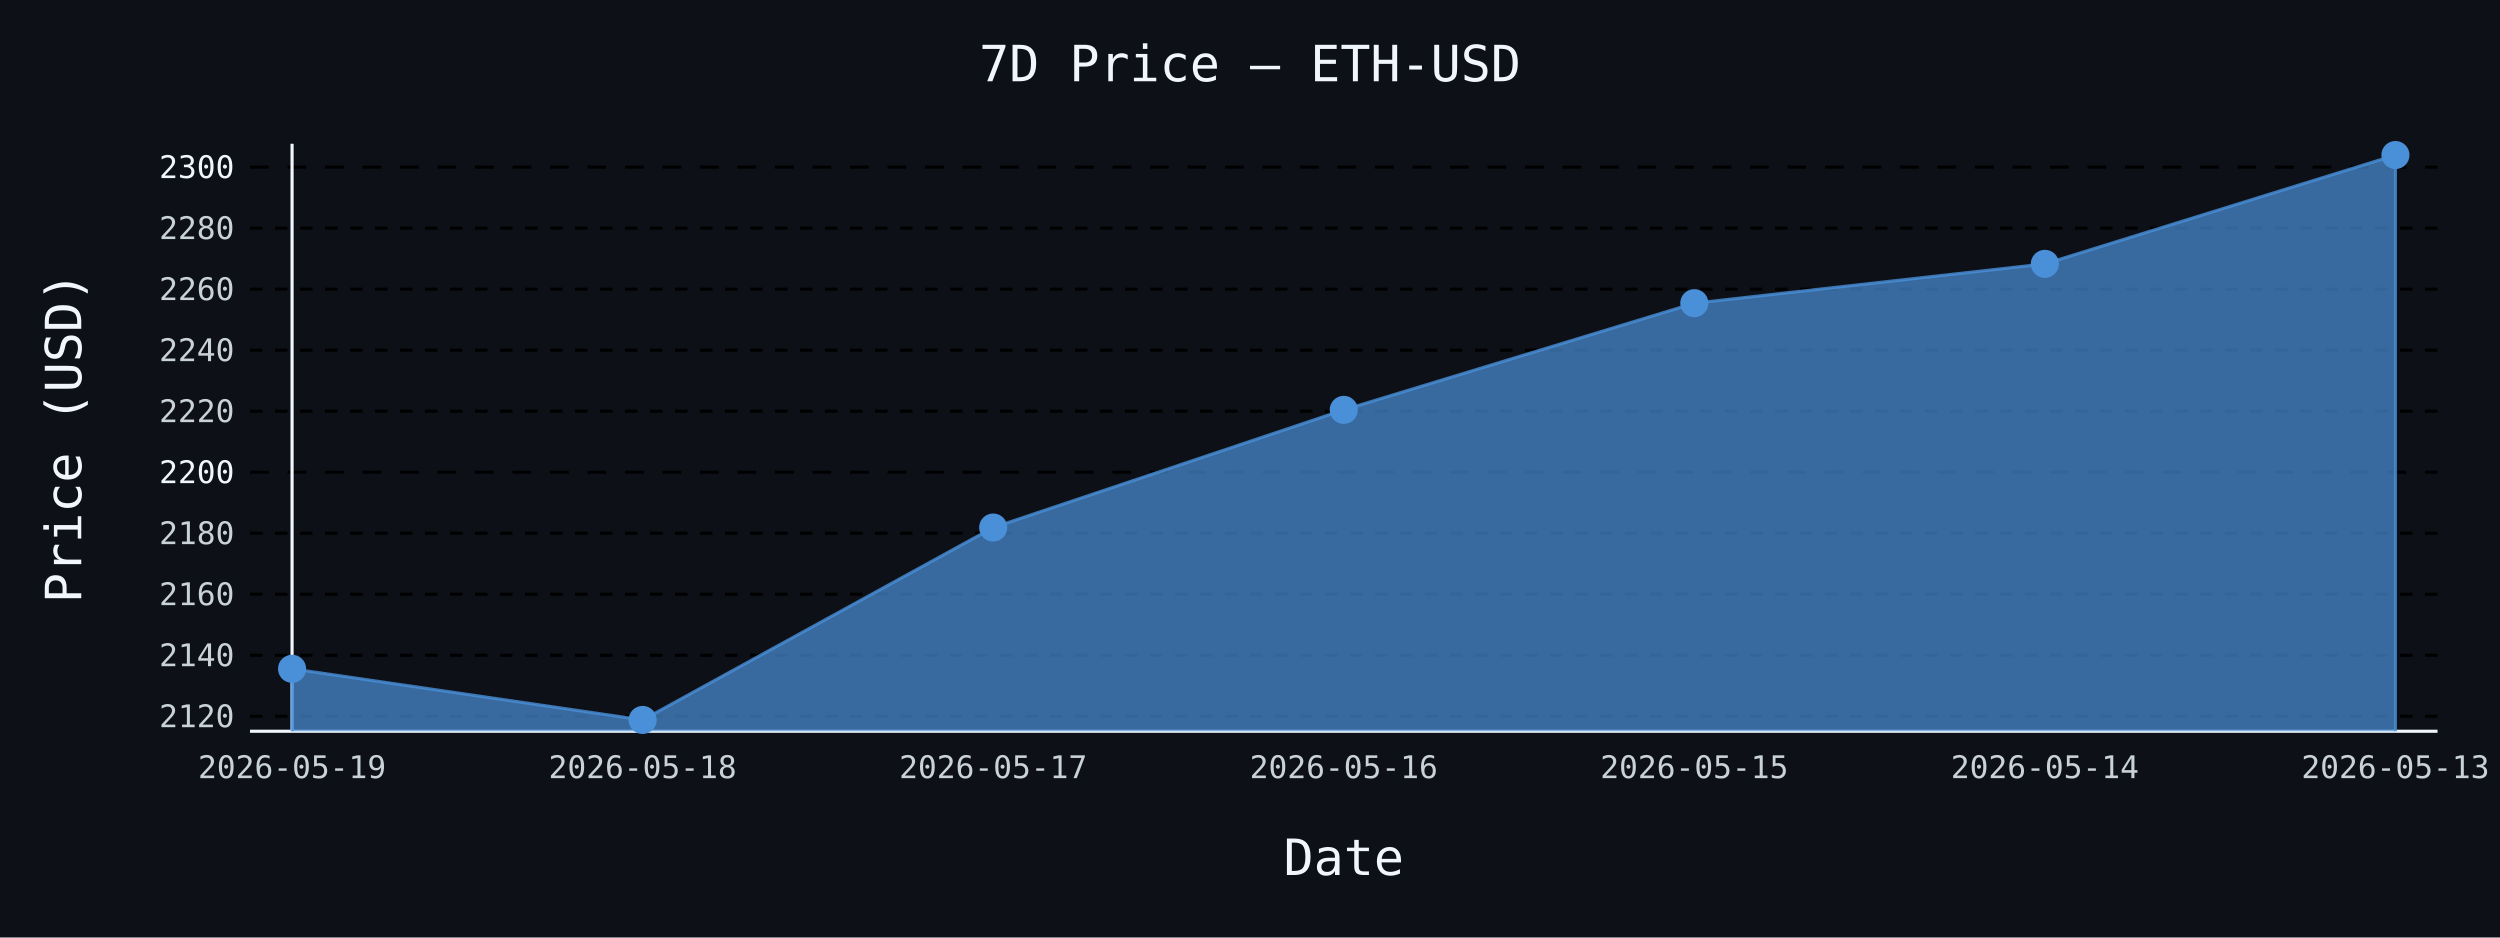
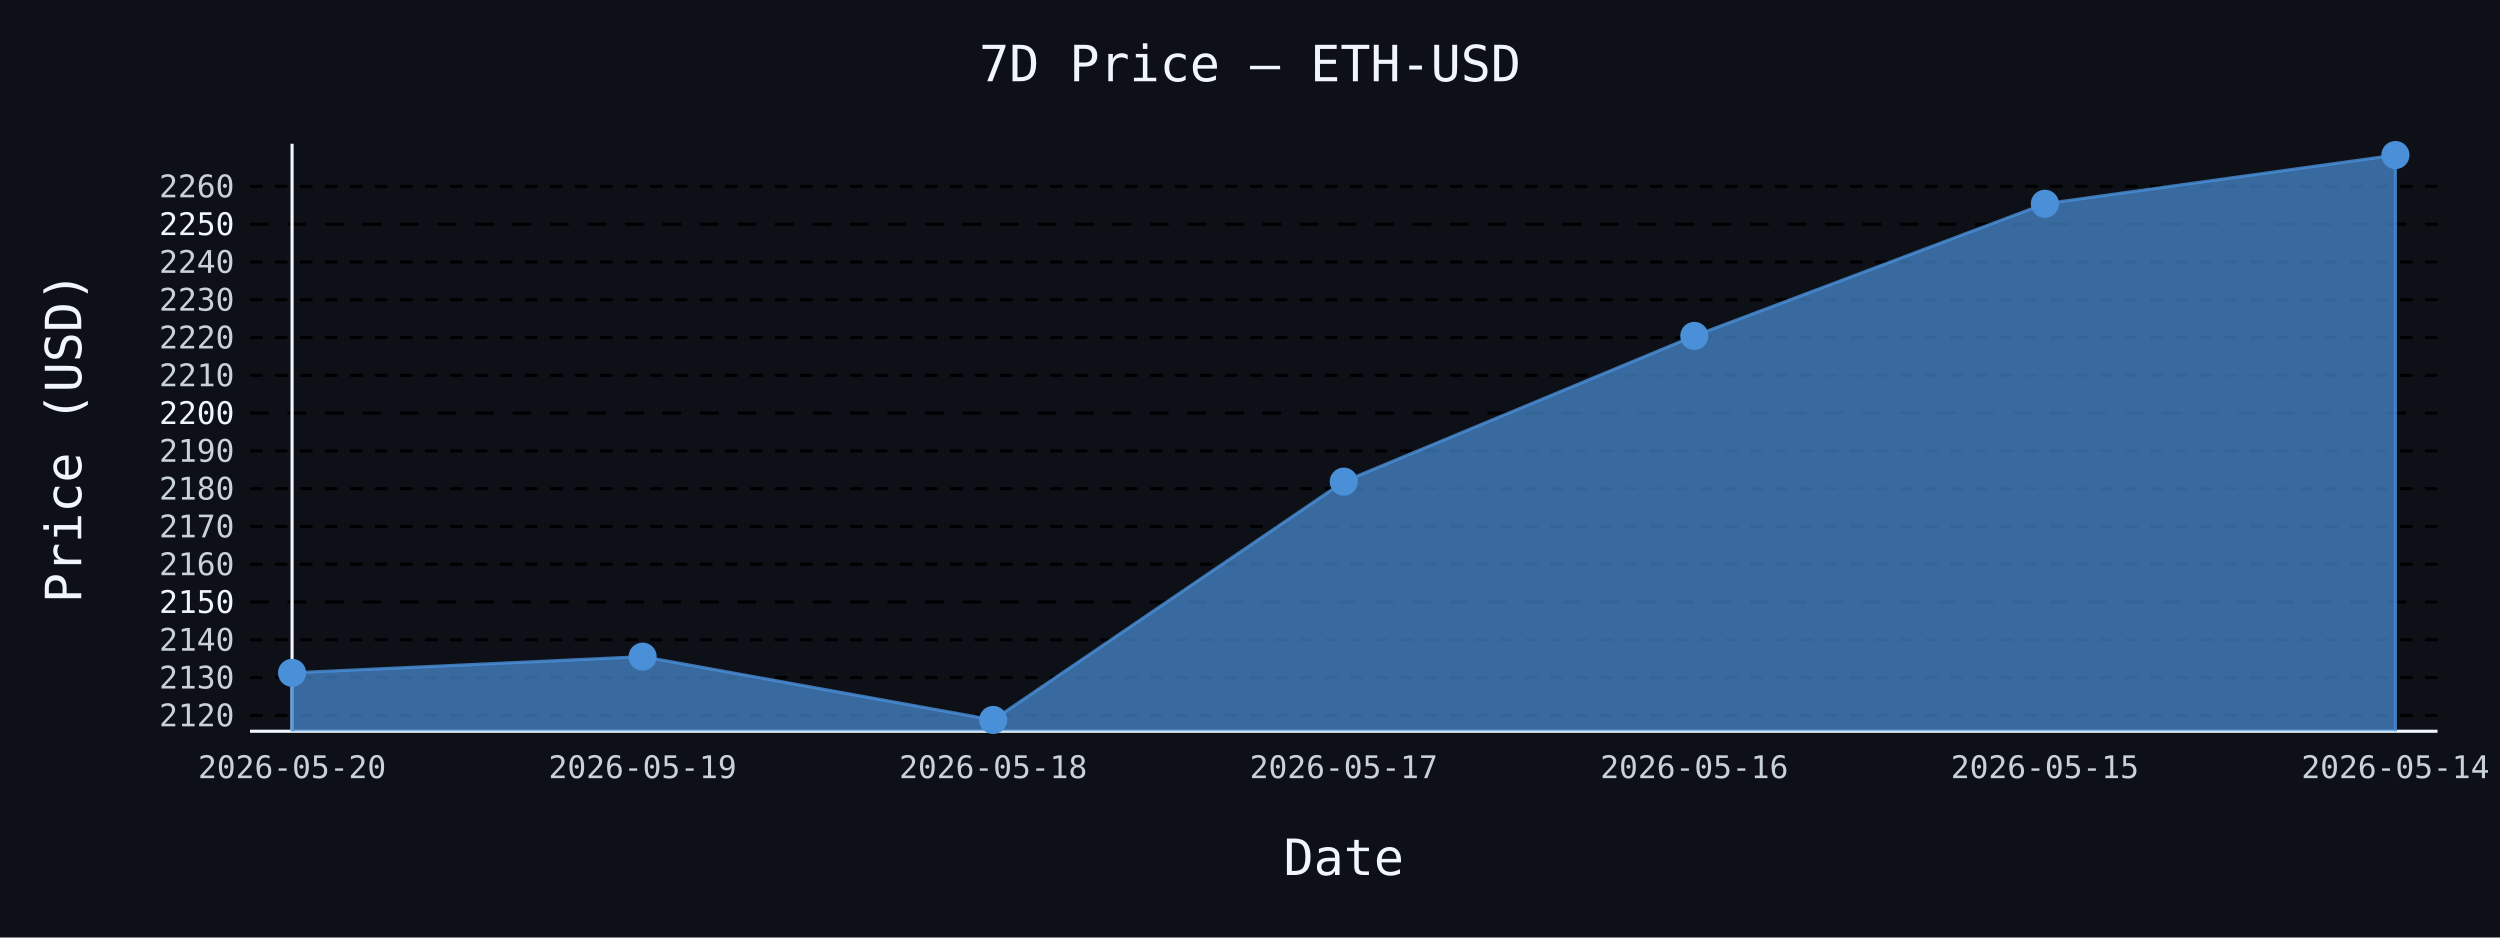
- <svg xmlns="http://www.w3.org/2000/svg" id="chart-85c46864-24ec-4c4e-9e49-f6de954c52f3" class="pygal-chart" viewBox="0 0 800 300">
+ <svg xmlns="http://www.w3.org/2000/svg" id="chart-8922ca3d-cc6d-4894-ad62-98375bca9442" class="pygal-chart" viewBox="0 0 800 300">
  <defs>
-     <style type="text/css">#chart-85c46864-24ec-4c4e-9e49-f6de954c52f3{-webkit-user-select:none;-webkit-font-smoothing:antialiased;font-family:monospace}#chart-85c46864-24ec-4c4e-9e49-f6de954c52f3 .title{font-family:monospace;font-size:16px}#chart-85c46864-24ec-4c4e-9e49-f6de954c52f3 .legends .legend text{font-family:monospace;font-size:14px}#chart-85c46864-24ec-4c4e-9e49-f6de954c52f3 .axis text{font-family:monospace;font-size:10px}#chart-85c46864-24ec-4c4e-9e49-f6de954c52f3 .axis text.major{font-family:monospace;font-size:10px}#chart-85c46864-24ec-4c4e-9e49-f6de954c52f3 .text-overlay text.value{font-family:monospace;font-size:16px}#chart-85c46864-24ec-4c4e-9e49-f6de954c52f3 .text-overlay text.label{font-family:monospace;font-size:10px}#chart-85c46864-24ec-4c4e-9e49-f6de954c52f3 .tooltip{font-family:monospace;font-size:14px}#chart-85c46864-24ec-4c4e-9e49-f6de954c52f3 text.no_data{font-family:monospace;font-size:64px}
- #chart-85c46864-24ec-4c4e-9e49-f6de954c52f3{background-color:#0d1117}#chart-85c46864-24ec-4c4e-9e49-f6de954c52f3 path,#chart-85c46864-24ec-4c4e-9e49-f6de954c52f3 line,#chart-85c46864-24ec-4c4e-9e49-f6de954c52f3 rect,#chart-85c46864-24ec-4c4e-9e49-f6de954c52f3 circle{-webkit-transition:150ms;-moz-transition:150ms;transition:150ms}#chart-85c46864-24ec-4c4e-9e49-f6de954c52f3 .graph &gt; .background{fill:#0d1117}#chart-85c46864-24ec-4c4e-9e49-f6de954c52f3 .plot &gt; .background{fill:#0d1117}#chart-85c46864-24ec-4c4e-9e49-f6de954c52f3 .graph{fill:#c9d1d9}#chart-85c46864-24ec-4c4e-9e49-f6de954c52f3 text.no_data{fill:#f0f6fc}#chart-85c46864-24ec-4c4e-9e49-f6de954c52f3 .title{fill:#f0f6fc}#chart-85c46864-24ec-4c4e-9e49-f6de954c52f3 .legends .legend text{fill:#c9d1d9}#chart-85c46864-24ec-4c4e-9e49-f6de954c52f3 .legends .legend:hover text{fill:#f0f6fc}#chart-85c46864-24ec-4c4e-9e49-f6de954c52f3 .axis .line{stroke:#f0f6fc}#chart-85c46864-24ec-4c4e-9e49-f6de954c52f3 .axis .guide.line{stroke:#8b949e}#chart-85c46864-24ec-4c4e-9e49-f6de954c52f3 .axis .major.line{stroke:#c9d1d9}#chart-85c46864-24ec-4c4e-9e49-f6de954c52f3 .axis text.major{fill:#f0f6fc}#chart-85c46864-24ec-4c4e-9e49-f6de954c52f3 .axis.y .guides:hover .guide.line,#chart-85c46864-24ec-4c4e-9e49-f6de954c52f3 .line-graph .axis.x .guides:hover .guide.line,#chart-85c46864-24ec-4c4e-9e49-f6de954c52f3 .stackedline-graph .axis.x .guides:hover .guide.line,#chart-85c46864-24ec-4c4e-9e49-f6de954c52f3 .xy-graph .axis.x .guides:hover .guide.line{stroke:#f0f6fc}#chart-85c46864-24ec-4c4e-9e49-f6de954c52f3 .axis .guides:hover text{fill:#f0f6fc}#chart-85c46864-24ec-4c4e-9e49-f6de954c52f3 .reactive{fill-opacity:.7;stroke-opacity:.8;stroke-width:1}#chart-85c46864-24ec-4c4e-9e49-f6de954c52f3 .ci{stroke:#c9d1d9}#chart-85c46864-24ec-4c4e-9e49-f6de954c52f3 .reactive.active,#chart-85c46864-24ec-4c4e-9e49-f6de954c52f3 .active .reactive{fill-opacity:.8;stroke-opacity:.9;stroke-width:4}#chart-85c46864-24ec-4c4e-9e49-f6de954c52f3 .ci .reactive.active{stroke-width:1.5}#chart-85c46864-24ec-4c4e-9e49-f6de954c52f3 .series text{fill:#f0f6fc}#chart-85c46864-24ec-4c4e-9e49-f6de954c52f3 .tooltip rect{fill:#0d1117;stroke:#f0f6fc;-webkit-transition:opacity 150ms;-moz-transition:opacity 150ms;transition:opacity 150ms}#chart-85c46864-24ec-4c4e-9e49-f6de954c52f3 .tooltip .label{fill:#c9d1d9}#chart-85c46864-24ec-4c4e-9e49-f6de954c52f3 .tooltip .label{fill:#c9d1d9}#chart-85c46864-24ec-4c4e-9e49-f6de954c52f3 .tooltip .legend{font-size:.8em;fill:#8b949e}#chart-85c46864-24ec-4c4e-9e49-f6de954c52f3 .tooltip .x_label{font-size:.6em;fill:#f0f6fc}#chart-85c46864-24ec-4c4e-9e49-f6de954c52f3 .tooltip .xlink{font-size:.5em;text-decoration:underline}#chart-85c46864-24ec-4c4e-9e49-f6de954c52f3 .tooltip .value{font-size:1.5em}#chart-85c46864-24ec-4c4e-9e49-f6de954c52f3 .bound{font-size:.5em}#chart-85c46864-24ec-4c4e-9e49-f6de954c52f3 .max-value{font-size:.75em;fill:#8b949e}#chart-85c46864-24ec-4c4e-9e49-f6de954c52f3 .map-element{fill:#0d1117;stroke:#8b949e !important}#chart-85c46864-24ec-4c4e-9e49-f6de954c52f3 .map-element .reactive{fill-opacity:inherit;stroke-opacity:inherit}#chart-85c46864-24ec-4c4e-9e49-f6de954c52f3 .color-0,#chart-85c46864-24ec-4c4e-9e49-f6de954c52f3 .color-0 a:visited{stroke:#4a90d9;fill:#4a90d9}#chart-85c46864-24ec-4c4e-9e49-f6de954c52f3 .text-overlay .color-0 text{fill:black}
- #chart-85c46864-24ec-4c4e-9e49-f6de954c52f3 text.no_data{text-anchor:middle}#chart-85c46864-24ec-4c4e-9e49-f6de954c52f3 .guide.line{fill:none}#chart-85c46864-24ec-4c4e-9e49-f6de954c52f3 .centered{text-anchor:middle}#chart-85c46864-24ec-4c4e-9e49-f6de954c52f3 .title{text-anchor:middle}#chart-85c46864-24ec-4c4e-9e49-f6de954c52f3 .legends .legend text{fill-opacity:1}#chart-85c46864-24ec-4c4e-9e49-f6de954c52f3 .axis.x text{text-anchor:middle}#chart-85c46864-24ec-4c4e-9e49-f6de954c52f3 .axis.x:not(.web) text[transform]{text-anchor:start}#chart-85c46864-24ec-4c4e-9e49-f6de954c52f3 .axis.x:not(.web) text[transform].backwards{text-anchor:end}#chart-85c46864-24ec-4c4e-9e49-f6de954c52f3 .axis.y text{text-anchor:end}#chart-85c46864-24ec-4c4e-9e49-f6de954c52f3 .axis.y text[transform].backwards{text-anchor:start}#chart-85c46864-24ec-4c4e-9e49-f6de954c52f3 .axis.y2 text{text-anchor:start}#chart-85c46864-24ec-4c4e-9e49-f6de954c52f3 .axis.y2 text[transform].backwards{text-anchor:end}#chart-85c46864-24ec-4c4e-9e49-f6de954c52f3 .axis .guide.line{stroke-dasharray:4,4;stroke:black}#chart-85c46864-24ec-4c4e-9e49-f6de954c52f3 .axis .major.guide.line{stroke-dasharray:6,6;stroke:black}#chart-85c46864-24ec-4c4e-9e49-f6de954c52f3 .horizontal .axis.y .guide.line,#chart-85c46864-24ec-4c4e-9e49-f6de954c52f3 .horizontal .axis.y2 .guide.line,#chart-85c46864-24ec-4c4e-9e49-f6de954c52f3 .vertical .axis.x .guide.line{opacity:0}#chart-85c46864-24ec-4c4e-9e49-f6de954c52f3 .horizontal .axis.always_show .guide.line,#chart-85c46864-24ec-4c4e-9e49-f6de954c52f3 .vertical .axis.always_show .guide.line{opacity:1 !important}#chart-85c46864-24ec-4c4e-9e49-f6de954c52f3 .axis.y .guides:hover .guide.line,#chart-85c46864-24ec-4c4e-9e49-f6de954c52f3 .axis.y2 .guides:hover .guide.line,#chart-85c46864-24ec-4c4e-9e49-f6de954c52f3 .axis.x .guides:hover .guide.line{opacity:1}#chart-85c46864-24ec-4c4e-9e49-f6de954c52f3 .axis .guides:hover text{opacity:1}#chart-85c46864-24ec-4c4e-9e49-f6de954c52f3 .nofill{fill:none}#chart-85c46864-24ec-4c4e-9e49-f6de954c52f3 .subtle-fill{fill-opacity:.2}#chart-85c46864-24ec-4c4e-9e49-f6de954c52f3 .dot{stroke-width:1px;fill-opacity:1;stroke-opacity:1}#chart-85c46864-24ec-4c4e-9e49-f6de954c52f3 .dot.active{stroke-width:5px}#chart-85c46864-24ec-4c4e-9e49-f6de954c52f3 .dot.negative{fill:transparent}#chart-85c46864-24ec-4c4e-9e49-f6de954c52f3 text,#chart-85c46864-24ec-4c4e-9e49-f6de954c52f3 tspan{stroke:none !important}#chart-85c46864-24ec-4c4e-9e49-f6de954c52f3 .series text.active{opacity:1}#chart-85c46864-24ec-4c4e-9e49-f6de954c52f3 .tooltip rect{fill-opacity:.95;stroke-width:.5}#chart-85c46864-24ec-4c4e-9e49-f6de954c52f3 .tooltip text{fill-opacity:1}#chart-85c46864-24ec-4c4e-9e49-f6de954c52f3 .showable{visibility:hidden}#chart-85c46864-24ec-4c4e-9e49-f6de954c52f3 .showable.shown{visibility:visible}#chart-85c46864-24ec-4c4e-9e49-f6de954c52f3 .gauge-background{fill:rgba(229,229,229,1);stroke:none}#chart-85c46864-24ec-4c4e-9e49-f6de954c52f3 .bg-lines{stroke:#0d1117;stroke-width:2px}</style>
+     <style type="text/css">#chart-8922ca3d-cc6d-4894-ad62-98375bca9442{-webkit-user-select:none;-webkit-font-smoothing:antialiased;font-family:monospace}#chart-8922ca3d-cc6d-4894-ad62-98375bca9442 .title{font-family:monospace;font-size:16px}#chart-8922ca3d-cc6d-4894-ad62-98375bca9442 .legends .legend text{font-family:monospace;font-size:14px}#chart-8922ca3d-cc6d-4894-ad62-98375bca9442 .axis text{font-family:monospace;font-size:10px}#chart-8922ca3d-cc6d-4894-ad62-98375bca9442 .axis text.major{font-family:monospace;font-size:10px}#chart-8922ca3d-cc6d-4894-ad62-98375bca9442 .text-overlay text.value{font-family:monospace;font-size:16px}#chart-8922ca3d-cc6d-4894-ad62-98375bca9442 .text-overlay text.label{font-family:monospace;font-size:10px}#chart-8922ca3d-cc6d-4894-ad62-98375bca9442 .tooltip{font-family:monospace;font-size:14px}#chart-8922ca3d-cc6d-4894-ad62-98375bca9442 text.no_data{font-family:monospace;font-size:64px}
+ #chart-8922ca3d-cc6d-4894-ad62-98375bca9442{background-color:#0d1117}#chart-8922ca3d-cc6d-4894-ad62-98375bca9442 path,#chart-8922ca3d-cc6d-4894-ad62-98375bca9442 line,#chart-8922ca3d-cc6d-4894-ad62-98375bca9442 rect,#chart-8922ca3d-cc6d-4894-ad62-98375bca9442 circle{-webkit-transition:150ms;-moz-transition:150ms;transition:150ms}#chart-8922ca3d-cc6d-4894-ad62-98375bca9442 .graph &gt; .background{fill:#0d1117}#chart-8922ca3d-cc6d-4894-ad62-98375bca9442 .plot &gt; .background{fill:#0d1117}#chart-8922ca3d-cc6d-4894-ad62-98375bca9442 .graph{fill:#c9d1d9}#chart-8922ca3d-cc6d-4894-ad62-98375bca9442 text.no_data{fill:#f0f6fc}#chart-8922ca3d-cc6d-4894-ad62-98375bca9442 .title{fill:#f0f6fc}#chart-8922ca3d-cc6d-4894-ad62-98375bca9442 .legends .legend text{fill:#c9d1d9}#chart-8922ca3d-cc6d-4894-ad62-98375bca9442 .legends .legend:hover text{fill:#f0f6fc}#chart-8922ca3d-cc6d-4894-ad62-98375bca9442 .axis .line{stroke:#f0f6fc}#chart-8922ca3d-cc6d-4894-ad62-98375bca9442 .axis .guide.line{stroke:#8b949e}#chart-8922ca3d-cc6d-4894-ad62-98375bca9442 .axis .major.line{stroke:#c9d1d9}#chart-8922ca3d-cc6d-4894-ad62-98375bca9442 .axis text.major{fill:#f0f6fc}#chart-8922ca3d-cc6d-4894-ad62-98375bca9442 .axis.y .guides:hover .guide.line,#chart-8922ca3d-cc6d-4894-ad62-98375bca9442 .line-graph .axis.x .guides:hover .guide.line,#chart-8922ca3d-cc6d-4894-ad62-98375bca9442 .stackedline-graph .axis.x .guides:hover .guide.line,#chart-8922ca3d-cc6d-4894-ad62-98375bca9442 .xy-graph .axis.x .guides:hover .guide.line{stroke:#f0f6fc}#chart-8922ca3d-cc6d-4894-ad62-98375bca9442 .axis .guides:hover text{fill:#f0f6fc}#chart-8922ca3d-cc6d-4894-ad62-98375bca9442 .reactive{fill-opacity:.7;stroke-opacity:.8;stroke-width:1}#chart-8922ca3d-cc6d-4894-ad62-98375bca9442 .ci{stroke:#c9d1d9}#chart-8922ca3d-cc6d-4894-ad62-98375bca9442 .reactive.active,#chart-8922ca3d-cc6d-4894-ad62-98375bca9442 .active .reactive{fill-opacity:.8;stroke-opacity:.9;stroke-width:4}#chart-8922ca3d-cc6d-4894-ad62-98375bca9442 .ci .reactive.active{stroke-width:1.5}#chart-8922ca3d-cc6d-4894-ad62-98375bca9442 .series text{fill:#f0f6fc}#chart-8922ca3d-cc6d-4894-ad62-98375bca9442 .tooltip rect{fill:#0d1117;stroke:#f0f6fc;-webkit-transition:opacity 150ms;-moz-transition:opacity 150ms;transition:opacity 150ms}#chart-8922ca3d-cc6d-4894-ad62-98375bca9442 .tooltip .label{fill:#c9d1d9}#chart-8922ca3d-cc6d-4894-ad62-98375bca9442 .tooltip .label{fill:#c9d1d9}#chart-8922ca3d-cc6d-4894-ad62-98375bca9442 .tooltip .legend{font-size:.8em;fill:#8b949e}#chart-8922ca3d-cc6d-4894-ad62-98375bca9442 .tooltip .x_label{font-size:.6em;fill:#f0f6fc}#chart-8922ca3d-cc6d-4894-ad62-98375bca9442 .tooltip .xlink{font-size:.5em;text-decoration:underline}#chart-8922ca3d-cc6d-4894-ad62-98375bca9442 .tooltip .value{font-size:1.5em}#chart-8922ca3d-cc6d-4894-ad62-98375bca9442 .bound{font-size:.5em}#chart-8922ca3d-cc6d-4894-ad62-98375bca9442 .max-value{font-size:.75em;fill:#8b949e}#chart-8922ca3d-cc6d-4894-ad62-98375bca9442 .map-element{fill:#0d1117;stroke:#8b949e !important}#chart-8922ca3d-cc6d-4894-ad62-98375bca9442 .map-element .reactive{fill-opacity:inherit;stroke-opacity:inherit}#chart-8922ca3d-cc6d-4894-ad62-98375bca9442 .color-0,#chart-8922ca3d-cc6d-4894-ad62-98375bca9442 .color-0 a:visited{stroke:#4a90d9;fill:#4a90d9}#chart-8922ca3d-cc6d-4894-ad62-98375bca9442 .text-overlay .color-0 text{fill:black}
+ #chart-8922ca3d-cc6d-4894-ad62-98375bca9442 text.no_data{text-anchor:middle}#chart-8922ca3d-cc6d-4894-ad62-98375bca9442 .guide.line{fill:none}#chart-8922ca3d-cc6d-4894-ad62-98375bca9442 .centered{text-anchor:middle}#chart-8922ca3d-cc6d-4894-ad62-98375bca9442 .title{text-anchor:middle}#chart-8922ca3d-cc6d-4894-ad62-98375bca9442 .legends .legend text{fill-opacity:1}#chart-8922ca3d-cc6d-4894-ad62-98375bca9442 .axis.x text{text-anchor:middle}#chart-8922ca3d-cc6d-4894-ad62-98375bca9442 .axis.x:not(.web) text[transform]{text-anchor:start}#chart-8922ca3d-cc6d-4894-ad62-98375bca9442 .axis.x:not(.web) text[transform].backwards{text-anchor:end}#chart-8922ca3d-cc6d-4894-ad62-98375bca9442 .axis.y text{text-anchor:end}#chart-8922ca3d-cc6d-4894-ad62-98375bca9442 .axis.y text[transform].backwards{text-anchor:start}#chart-8922ca3d-cc6d-4894-ad62-98375bca9442 .axis.y2 text{text-anchor:start}#chart-8922ca3d-cc6d-4894-ad62-98375bca9442 .axis.y2 text[transform].backwards{text-anchor:end}#chart-8922ca3d-cc6d-4894-ad62-98375bca9442 .axis .guide.line{stroke-dasharray:4,4;stroke:black}#chart-8922ca3d-cc6d-4894-ad62-98375bca9442 .axis .major.guide.line{stroke-dasharray:6,6;stroke:black}#chart-8922ca3d-cc6d-4894-ad62-98375bca9442 .horizontal .axis.y .guide.line,#chart-8922ca3d-cc6d-4894-ad62-98375bca9442 .horizontal .axis.y2 .guide.line,#chart-8922ca3d-cc6d-4894-ad62-98375bca9442 .vertical .axis.x .guide.line{opacity:0}#chart-8922ca3d-cc6d-4894-ad62-98375bca9442 .horizontal .axis.always_show .guide.line,#chart-8922ca3d-cc6d-4894-ad62-98375bca9442 .vertical .axis.always_show .guide.line{opacity:1 !important}#chart-8922ca3d-cc6d-4894-ad62-98375bca9442 .axis.y .guides:hover .guide.line,#chart-8922ca3d-cc6d-4894-ad62-98375bca9442 .axis.y2 .guides:hover .guide.line,#chart-8922ca3d-cc6d-4894-ad62-98375bca9442 .axis.x .guides:hover .guide.line{opacity:1}#chart-8922ca3d-cc6d-4894-ad62-98375bca9442 .axis .guides:hover text{opacity:1}#chart-8922ca3d-cc6d-4894-ad62-98375bca9442 .nofill{fill:none}#chart-8922ca3d-cc6d-4894-ad62-98375bca9442 .subtle-fill{fill-opacity:.2}#chart-8922ca3d-cc6d-4894-ad62-98375bca9442 .dot{stroke-width:1px;fill-opacity:1;stroke-opacity:1}#chart-8922ca3d-cc6d-4894-ad62-98375bca9442 .dot.active{stroke-width:5px}#chart-8922ca3d-cc6d-4894-ad62-98375bca9442 .dot.negative{fill:transparent}#chart-8922ca3d-cc6d-4894-ad62-98375bca9442 text,#chart-8922ca3d-cc6d-4894-ad62-98375bca9442 tspan{stroke:none !important}#chart-8922ca3d-cc6d-4894-ad62-98375bca9442 .series text.active{opacity:1}#chart-8922ca3d-cc6d-4894-ad62-98375bca9442 .tooltip rect{fill-opacity:.95;stroke-width:.5}#chart-8922ca3d-cc6d-4894-ad62-98375bca9442 .tooltip text{fill-opacity:1}#chart-8922ca3d-cc6d-4894-ad62-98375bca9442 .showable{visibility:hidden}#chart-8922ca3d-cc6d-4894-ad62-98375bca9442 .showable.shown{visibility:visible}#chart-8922ca3d-cc6d-4894-ad62-98375bca9442 .gauge-background{fill:rgba(229,229,229,1);stroke:none}#chart-8922ca3d-cc6d-4894-ad62-98375bca9442 .bg-lines{stroke:#0d1117;stroke-width:2px}</style>
  </defs>
  <g class="graph line-graph vertical">
    <rect x="0" y="0" width="800" height="300" class="background" />
    <g transform="translate(80, 46)" class="plot">
      <rect x="0" y="0" width="700.0" height="188" class="background" />
      <g class="axis y always_show">
        <path d="M0 188 h700" class="line" />
        <g class="guides">
-           <path d="M0 183.203 h700" class="guide line" />
-           <text x="-5" y="186.703" class="">2120</text>
+           <path d="M0 182.922 h700" class="guide line" />
+           <text x="-5" y="186.422" class="">2120</text>
        </g>
        <g class="guides">
-           <path d="M0 163.679 h700" class="guide line" />
-           <text x="-5" y="167.179" class="">2140</text>
+           <path d="M0 170.83 h700" class="guide line" />
+           <text x="-5" y="174.33" class="">2130</text>
        </g>
        <g class="guides">
-           <path d="M0 144.154 h700" class="guide line" />
-           <text x="-5" y="147.654" class="">2160</text>
+           <path d="M0 158.738 h700" class="guide line" />
+           <text x="-5" y="162.238" class="">2140</text>
        </g>
        <g class="guides">
-           <path d="M0 124.629 h700" class="guide line" />
-           <text x="-5" y="128.129" class="">2180</text>
+           <path d="M0 146.647 h700" class="major guide line" />
+           <text x="-5" y="150.147" class="major">2150</text>
        </g>
        <g class="guides">
-           <path d="M0 105.105 h700" class="major guide line" />
-           <text x="-5" y="108.605" class="major">2200</text>
+           <path d="M0 134.555 h700" class="guide line" />
+           <text x="-5" y="138.055" class="">2160</text>
        </g>
        <g class="guides">
-           <path d="M0 85.58 h700" class="guide line" />
-           <text x="-5" y="89.08" class="">2220</text>
+           <path d="M0 122.464 h700" class="guide line" />
+           <text x="-5" y="125.964" class="">2170</text>
        </g>
        <g class="guides">
-           <path d="M0 66.055 h700" class="guide line" />
-           <text x="-5" y="69.555" class="">2240</text>
+           <path d="M0 110.372 h700" class="guide line" />
+           <text x="-5" y="113.872" class="">2180</text>
        </g>
        <g class="guides">
-           <path d="M0 46.531 h700" class="guide line" />
-           <text x="-5" y="50.031" class="">2260</text>
+           <path d="M0 98.28 h700" class="guide line" />
+           <text x="-5" y="101.78" class="">2190</text>
        </g>
        <g class="guides">
-           <path d="M0 27.006 h700" class="guide line" />
-           <text x="-5" y="30.506" class="">2280</text>
+           <path d="M0 86.189 h700" class="major guide line" />
+           <text x="-5" y="89.689" class="major">2200</text>
        </g>
        <g class="guides">
-           <path d="M0 7.481 h700" class="major guide line" />
-           <text x="-5" y="10.981" class="major">2300</text>
+           <path d="M0 74.097 h700" class="guide line" />
+           <text x="-5" y="77.597" class="">2210</text>
+         </g>
+         <g class="guides">
+           <path d="M0 62.006 h700" class="guide line" />
+           <text x="-5" y="65.506" class="">2220</text>
+         </g>
+         <g class="guides">
+           <path d="M0 49.914 h700" class="guide line" />
+           <text x="-5" y="53.414" class="">2230</text>
+         </g>
+         <g class="guides">
+           <path d="M0 37.822 h700" class="guide line" />
+           <text x="-5" y="41.322" class="">2240</text>
+         </g>
+         <g class="guides">
+           <path d="M0 25.731 h700" class="major guide line" />
+           <text x="-5" y="29.231" class="major">2250</text>
+         </g>
+         <g class="guides">
+           <path d="M0 13.639 h700" class="guide line" />
+           <text x="-5" y="17.139" class="">2260</text>
        </g>
      </g>
      <g class="axis x">
        <g class="guides">
          <path d="M13.462 0 v188" class="line" />
-           <text x="13.462" y="203.0" class="">2026-05-19</text>
+           <text x="13.462" y="203.0" class="">2026-05-20</text>
        </g>
        <g class="guides">
          <path d="M125.641 0 v188" class="guide line" />
-           <text x="125.641" y="203.0" class="">2026-05-18</text>
+           <text x="125.641" y="203.0" class="">2026-05-19</text>
        </g>
        <g class="guides">
          <path d="M237.821 0 v188" class="guide line" />
-           <text x="237.821" y="203.0" class="">2026-05-17</text>
+           <text x="237.821" y="203.0" class="">2026-05-18</text>
        </g>
        <g class="guides">
          <path d="M350 0 v188" class="guide line" />
-           <text x="350.0" y="203.0" class="">2026-05-16</text>
+           <text x="350.0" y="203.0" class="">2026-05-17</text>
        </g>
        <g class="guides">
          <path d="M462.179 0 v188" class="guide line" />
-           <text x="462.179" y="203.0" class="">2026-05-15</text>
+           <text x="462.179" y="203.0" class="">2026-05-16</text>
        </g>
        <g class="guides">
          <path d="M574.359 0 v188" class="guide line" />
-           <text x="574.359" y="203.0" class="">2026-05-14</text>
+           <text x="574.359" y="203.0" class="">2026-05-15</text>
        </g>
        <g class="guides">
          <path d="M686.538 0 v188" class="guide line" />
-           <text x="686.538" y="203.0" class="">2026-05-13</text>
+           <text x="686.538" y="203.0" class="">2026-05-14</text>
        </g>
      </g>
      <g class="series serie-0 color-0">
-         <path d="M13.462 188 L13.462 168.023 125.641 184.385 237.821 122.814 350 85.16 462.179 51.021 574.359 38.438 686.538 3.615 686.538 188" class="line reactive" />
+         <path d="M13.462 188 L13.462 169.306 125.641 164.119 237.821 184.385 350 108.123 462.179 61.486 574.359 19.201 686.538 3.615 686.538 188" class="line reactive" />
      </g>
    </g>
    <g class="titles">
      <text x="400.0" y="26" class="title plot_title">7D Price — ETH-USD</text>
      <text x="430.0" y="280" class="title">Date</text>
      <text x="0" y="166.0" class="title" transform="rotate(-90 0 140)">Price (USD)</text>
    </g>
    <g transform="translate(80, 46)" class="plot overlay">
      <g class="series serie-0 color-0">
        <g class="dots">
-           <circle cx="13.462" cy="168.023" r="4" class="dot reactive tooltip-trigger" />
+           <circle cx="13.462" cy="169.306" r="4" class="dot reactive tooltip-trigger" />
        </g>
        <g class="dots">
-           <circle cx="125.641" cy="184.385" r="4" class="dot reactive tooltip-trigger" />
+           <circle cx="125.641" cy="164.119" r="4" class="dot reactive tooltip-trigger" />
        </g>
        <g class="dots">
-           <circle cx="237.821" cy="122.814" r="4" class="dot reactive tooltip-trigger" />
+           <circle cx="237.821" cy="184.385" r="4" class="dot reactive tooltip-trigger" />
        </g>
        <g class="dots">
-           <circle cx="350.0" cy="85.16" r="4" class="dot reactive tooltip-trigger" />
+           <circle cx="350.0" cy="108.123" r="4" class="dot reactive tooltip-trigger" />
        </g>
        <g class="dots">
-           <circle cx="462.179" cy="51.021" r="4" class="dot reactive tooltip-trigger" />
+           <circle cx="462.179" cy="61.486" r="4" class="dot reactive tooltip-trigger" />
        </g>
        <g class="dots">
-           <circle cx="574.359" cy="38.438" r="4" class="dot reactive tooltip-trigger" />
+           <circle cx="574.359" cy="19.201" r="4" class="dot reactive tooltip-trigger" />
        </g>
        <g class="dots">
          <circle cx="686.538" cy="3.615" r="4" class="dot reactive tooltip-trigger" />
        </g>
      </g>
    </g>
    <g transform="translate(80, 46)" class="plot text-overlay">
      <g class="series serie-0 color-0" />
    </g>
    <g transform="translate(80, 46)" class="plot tooltip-overlay">
      <g transform="translate(0 0)" style="opacity: 0" class="tooltip">
        <rect rx="0" ry="0" width="0" height="0" class="tooltip-box" />
        <g class="text" />
      </g>
    </g>
  </g>
</svg>
